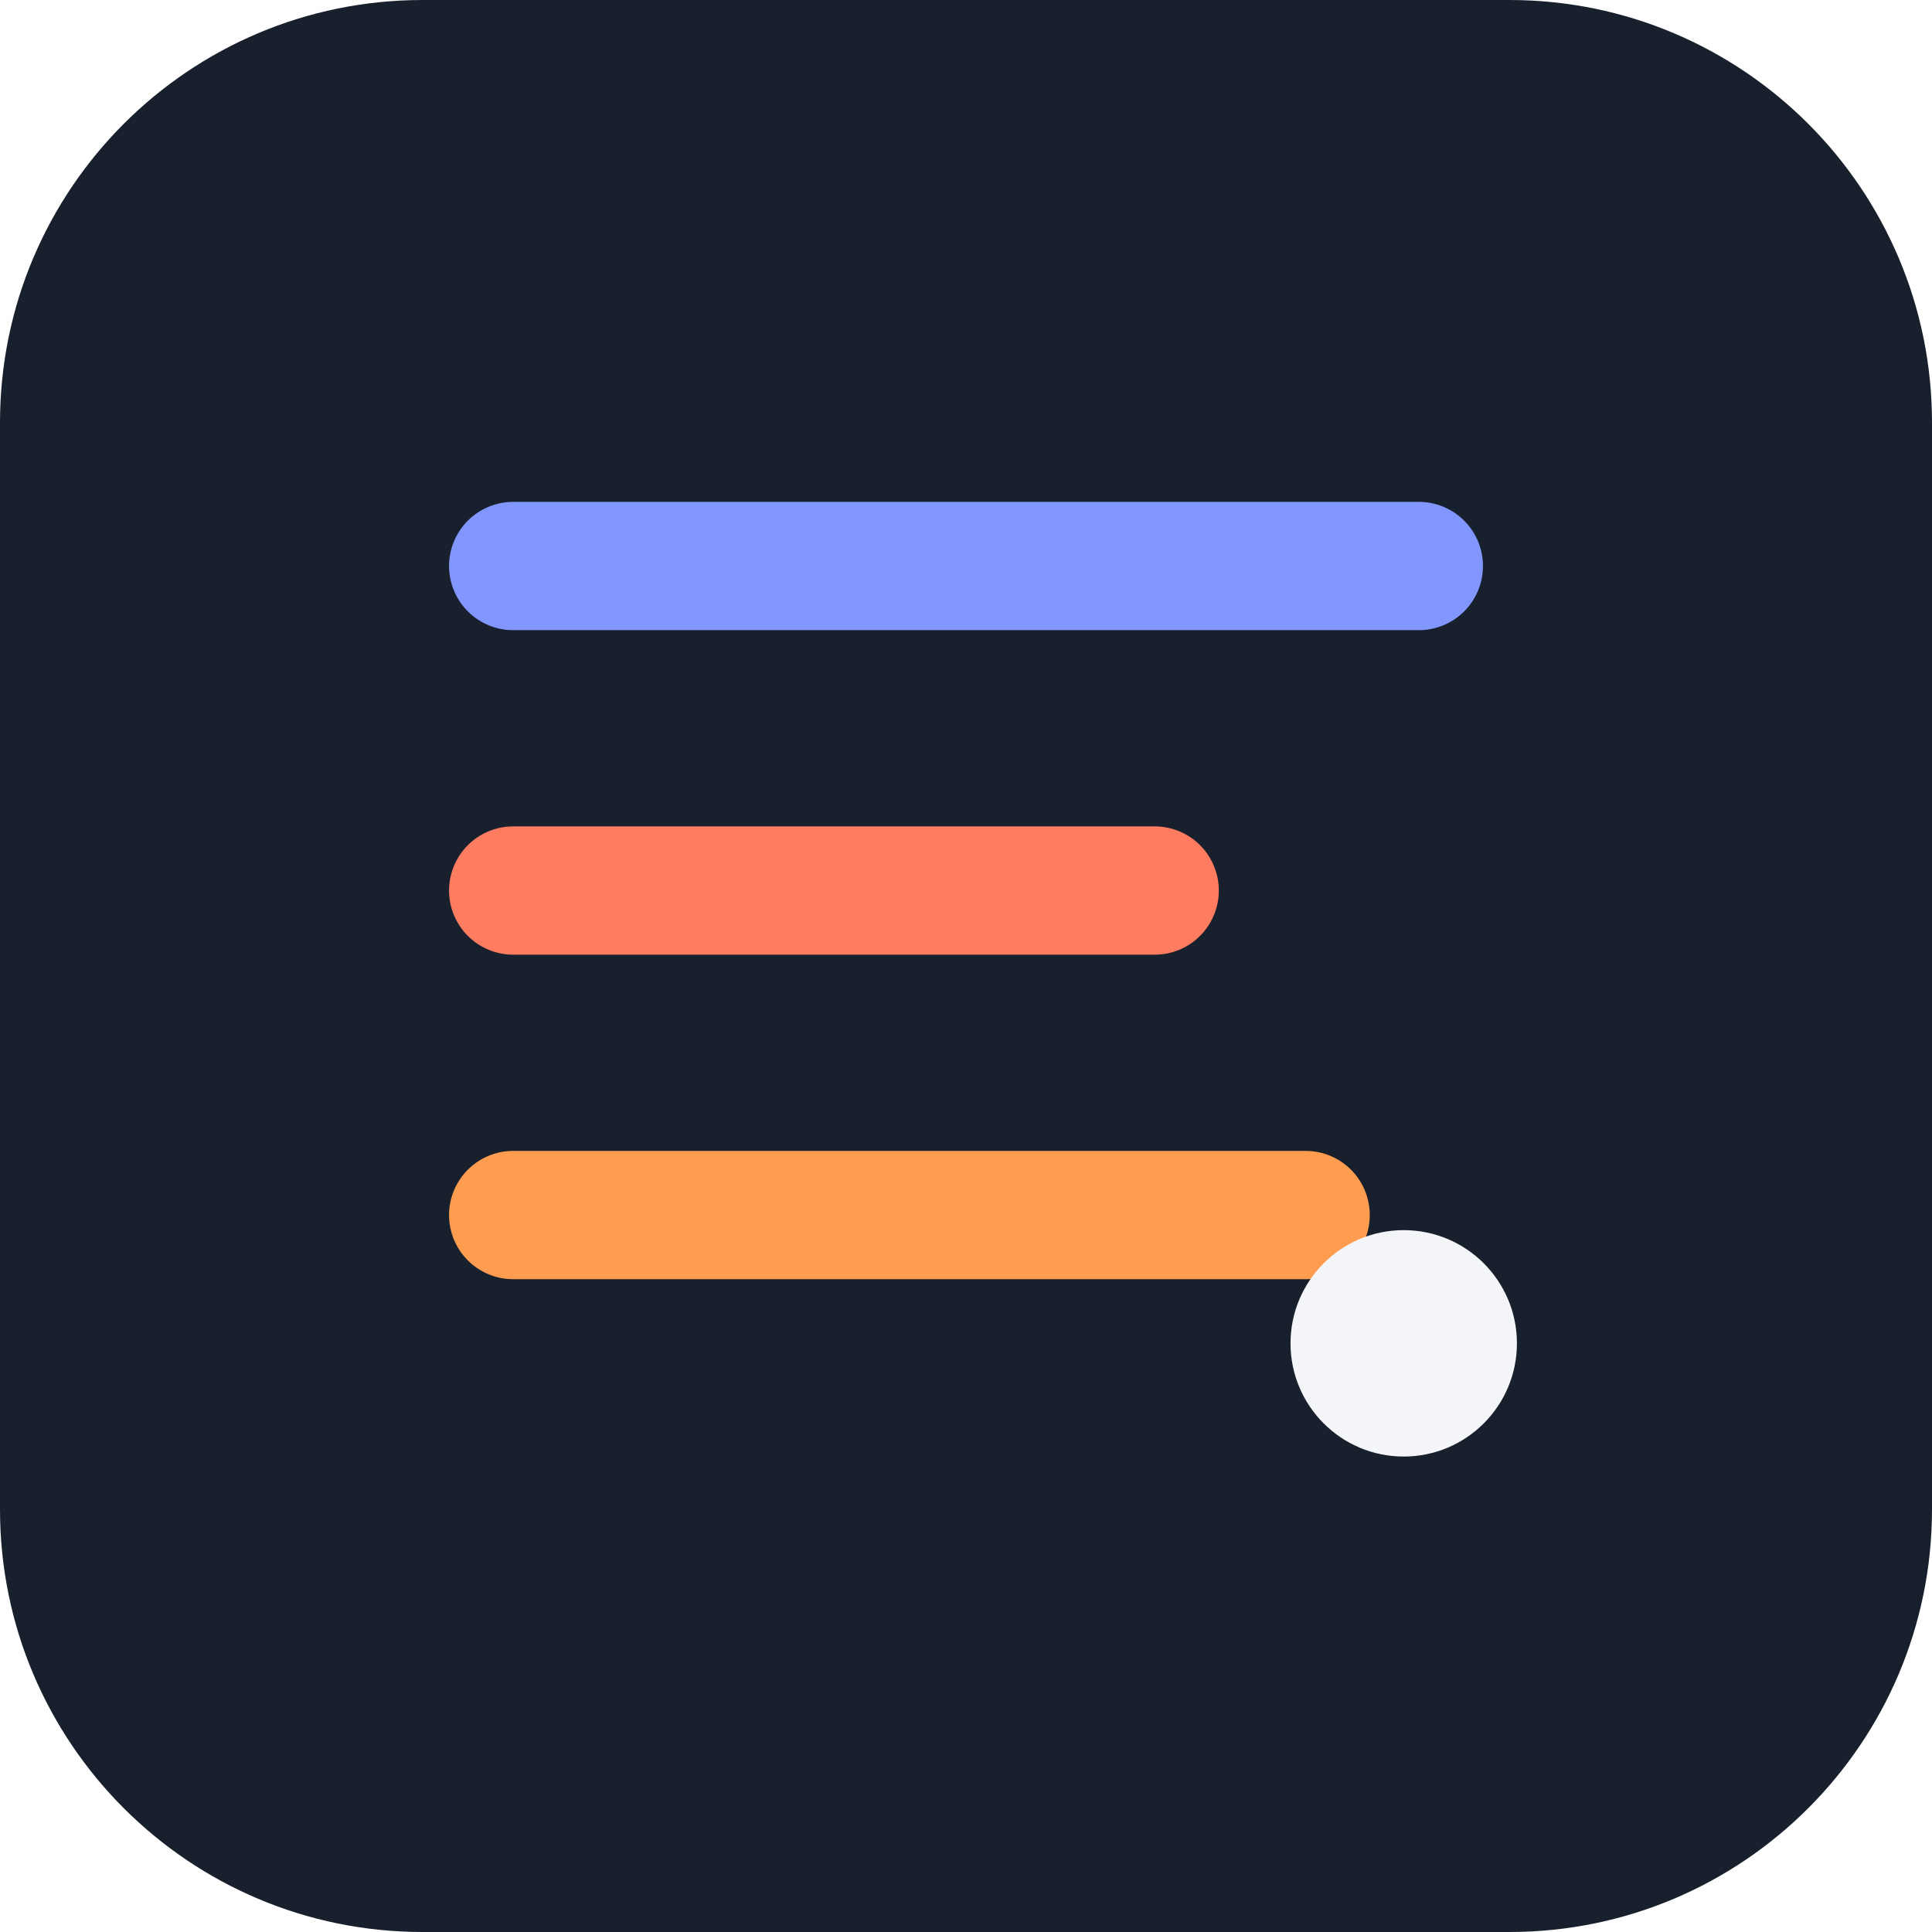
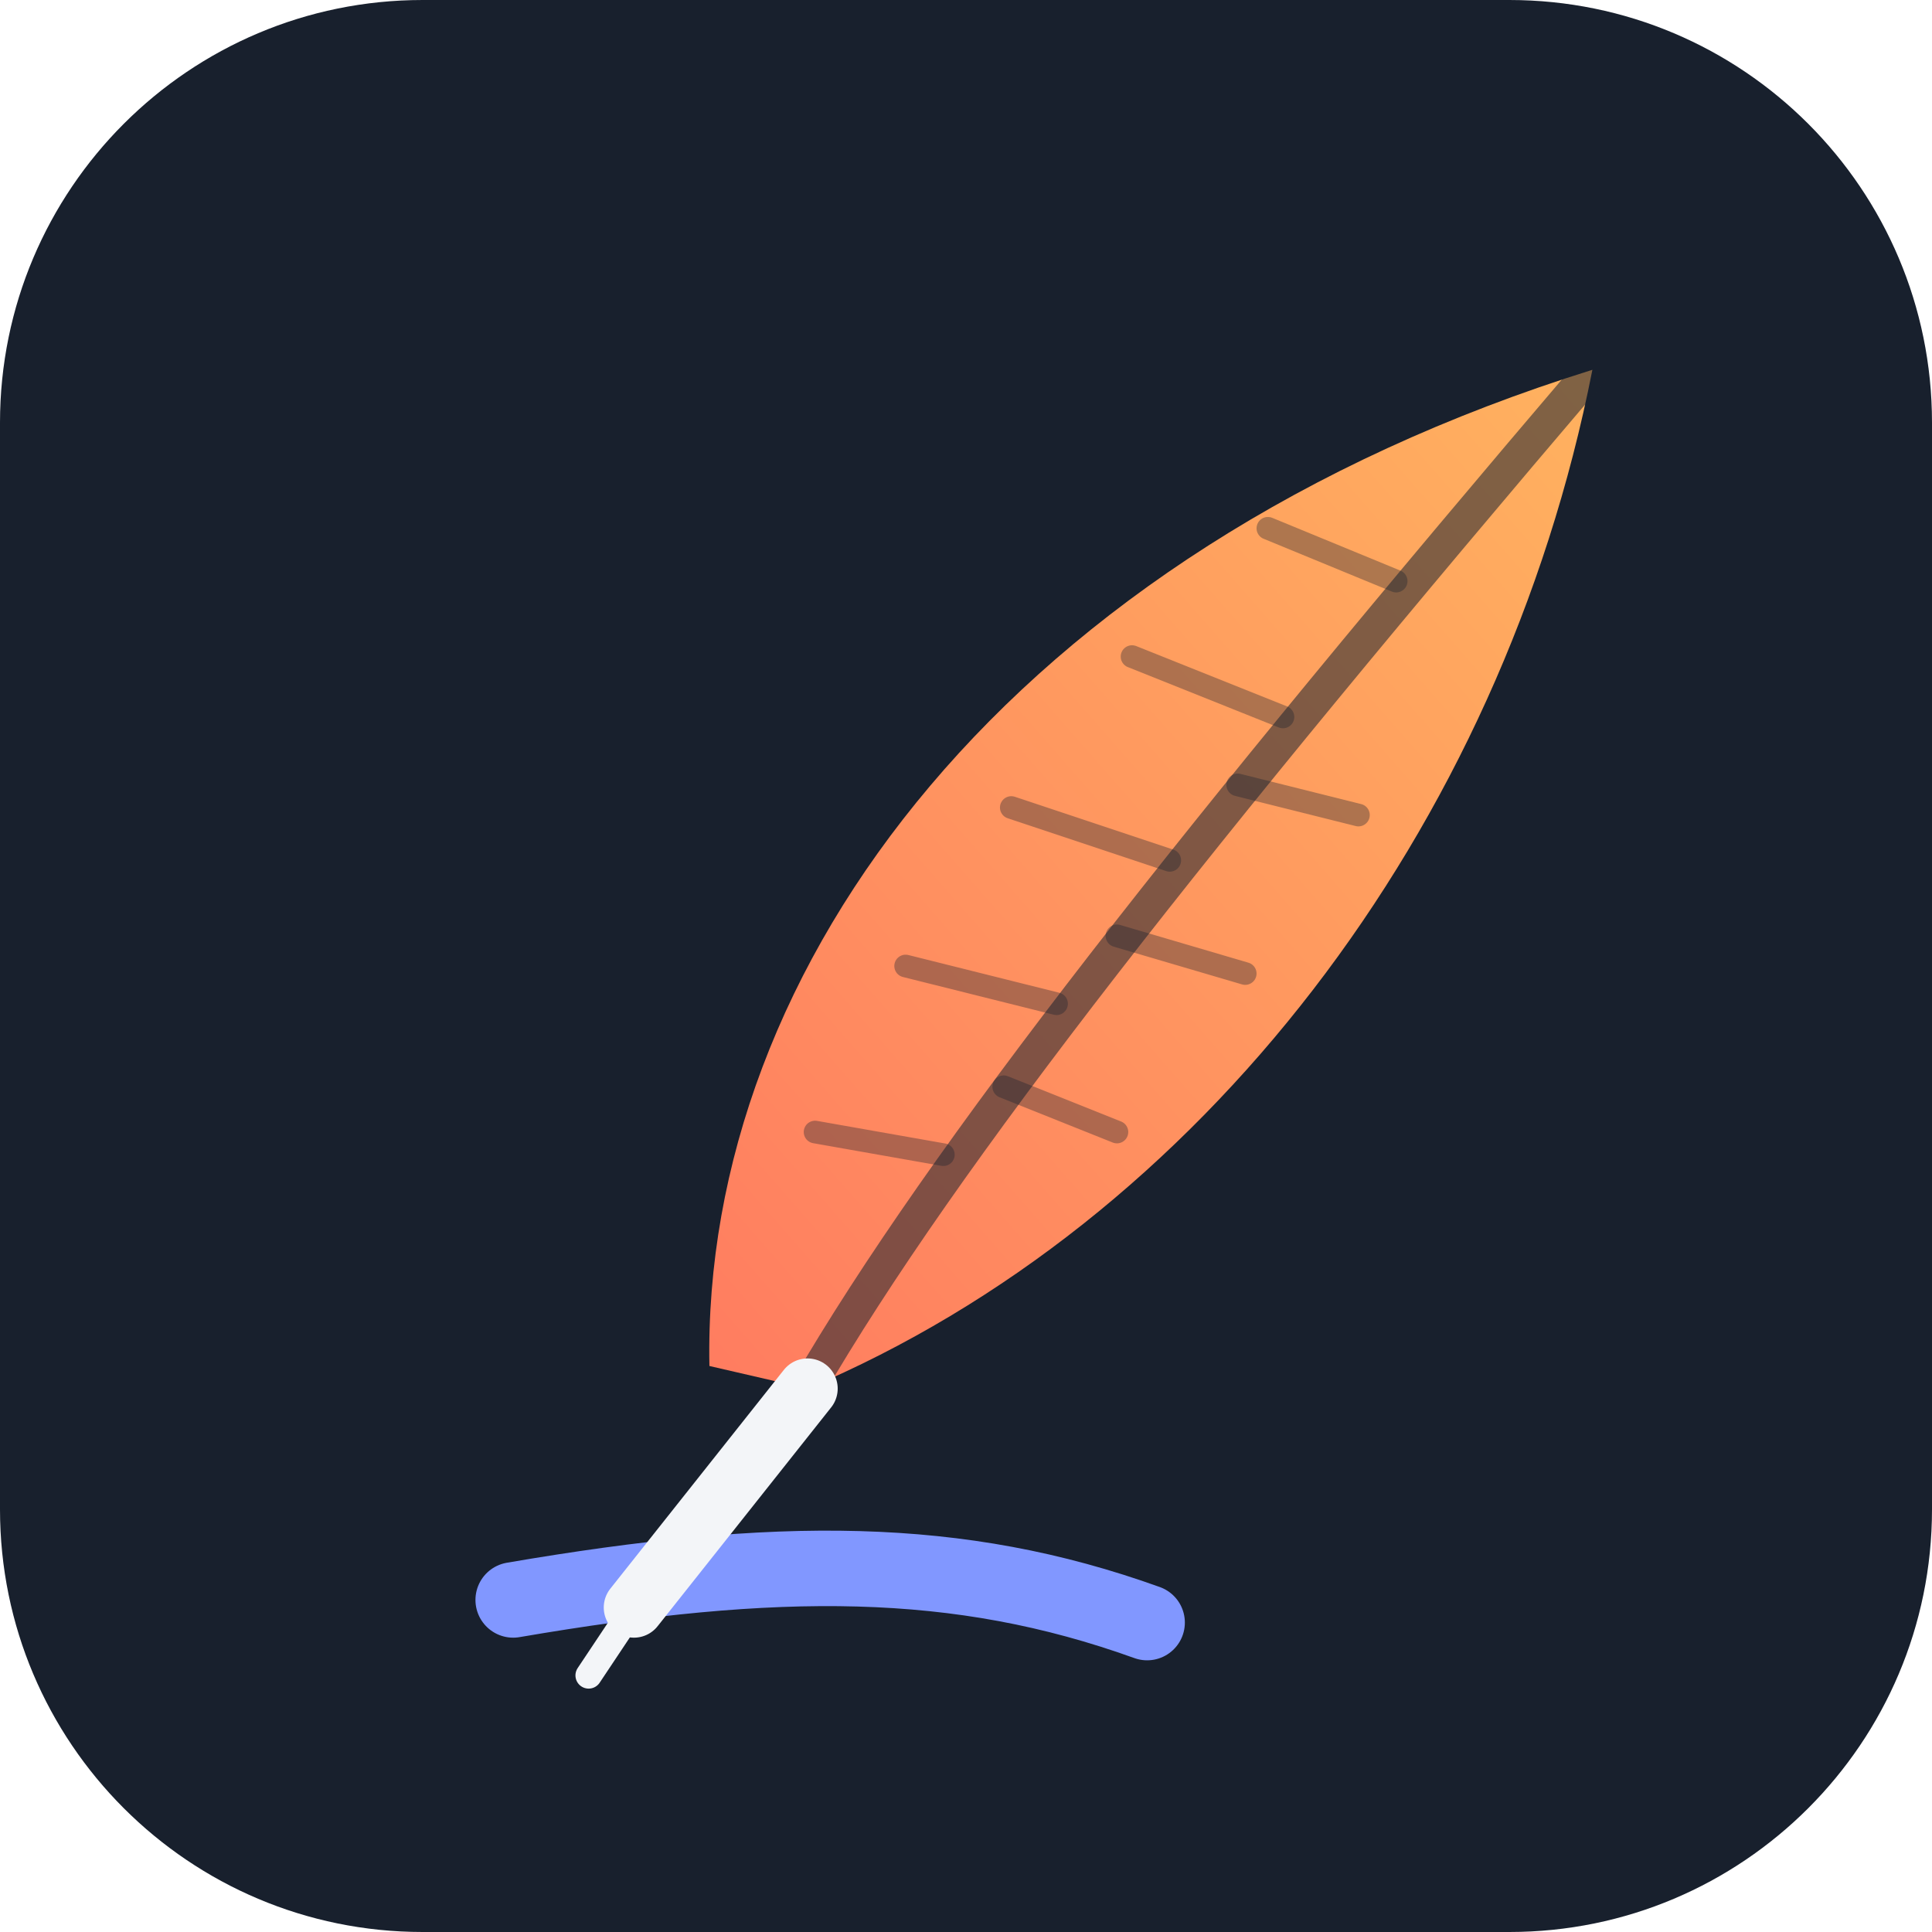
<svg xmlns="http://www.w3.org/2000/svg" viewBox="0 0 512 512">
+   <defs>
+     <linearGradient id="g" x1="0" y1="1" x2="1" y2="0">
+       <stop offset="0" stop-color="#FF7C60" />
+       <stop offset="1" stop-color="#FFB25F" />
+     </linearGradient>
+   </defs>
  <rect width="512" height="512" rx="112" fill="#18202D" />
-   <path d="M136 150h240" stroke="#8197FF" stroke-width="34" stroke-linecap="round" />
-   <path d="M136 236h170" stroke="#FF7C60" stroke-width="34" stroke-linecap="round" />
-   <path d="M136 322h210" stroke="#FF9C4F" stroke-width="34" stroke-linecap="round" />
-   <circle cx="372" cy="356" r="30" fill="#F3F5F8" />
+   <g transform="translate(18 6)">
+     <path d="M118 418c70-12 118-12 168 6" stroke="#8197FF" stroke-width="20" stroke-linecap="round" fill="none" />
+     <path d="M170 356C168 250 250 140 404 92C380 214 300 318 196 362Z" fill="url(#g)" />
+     <path d="M196 362C232 300 300 214 404 92" stroke="#18202D" stroke-width="9" stroke-linecap="round" fill="none" opacity=".55" />
+     <path d="M232 300l-34-6M262 260l-40-10M292 222l-42-14M322 184l-40-16M352 148l-34-14M248 282l30 12M278 242l34 10M310 202l32 8" stroke="#18202D" stroke-width="6" stroke-linecap="round" opacity=".35" />
+     <path d="M196 362L150 420" stroke="#F3F5F8" stroke-width="16" stroke-linecap="round" />
+     <path d="M150 420l-12 18" stroke="#F3F5F8" stroke-width="7" stroke-linecap="round" />
+   </g>
</svg>
